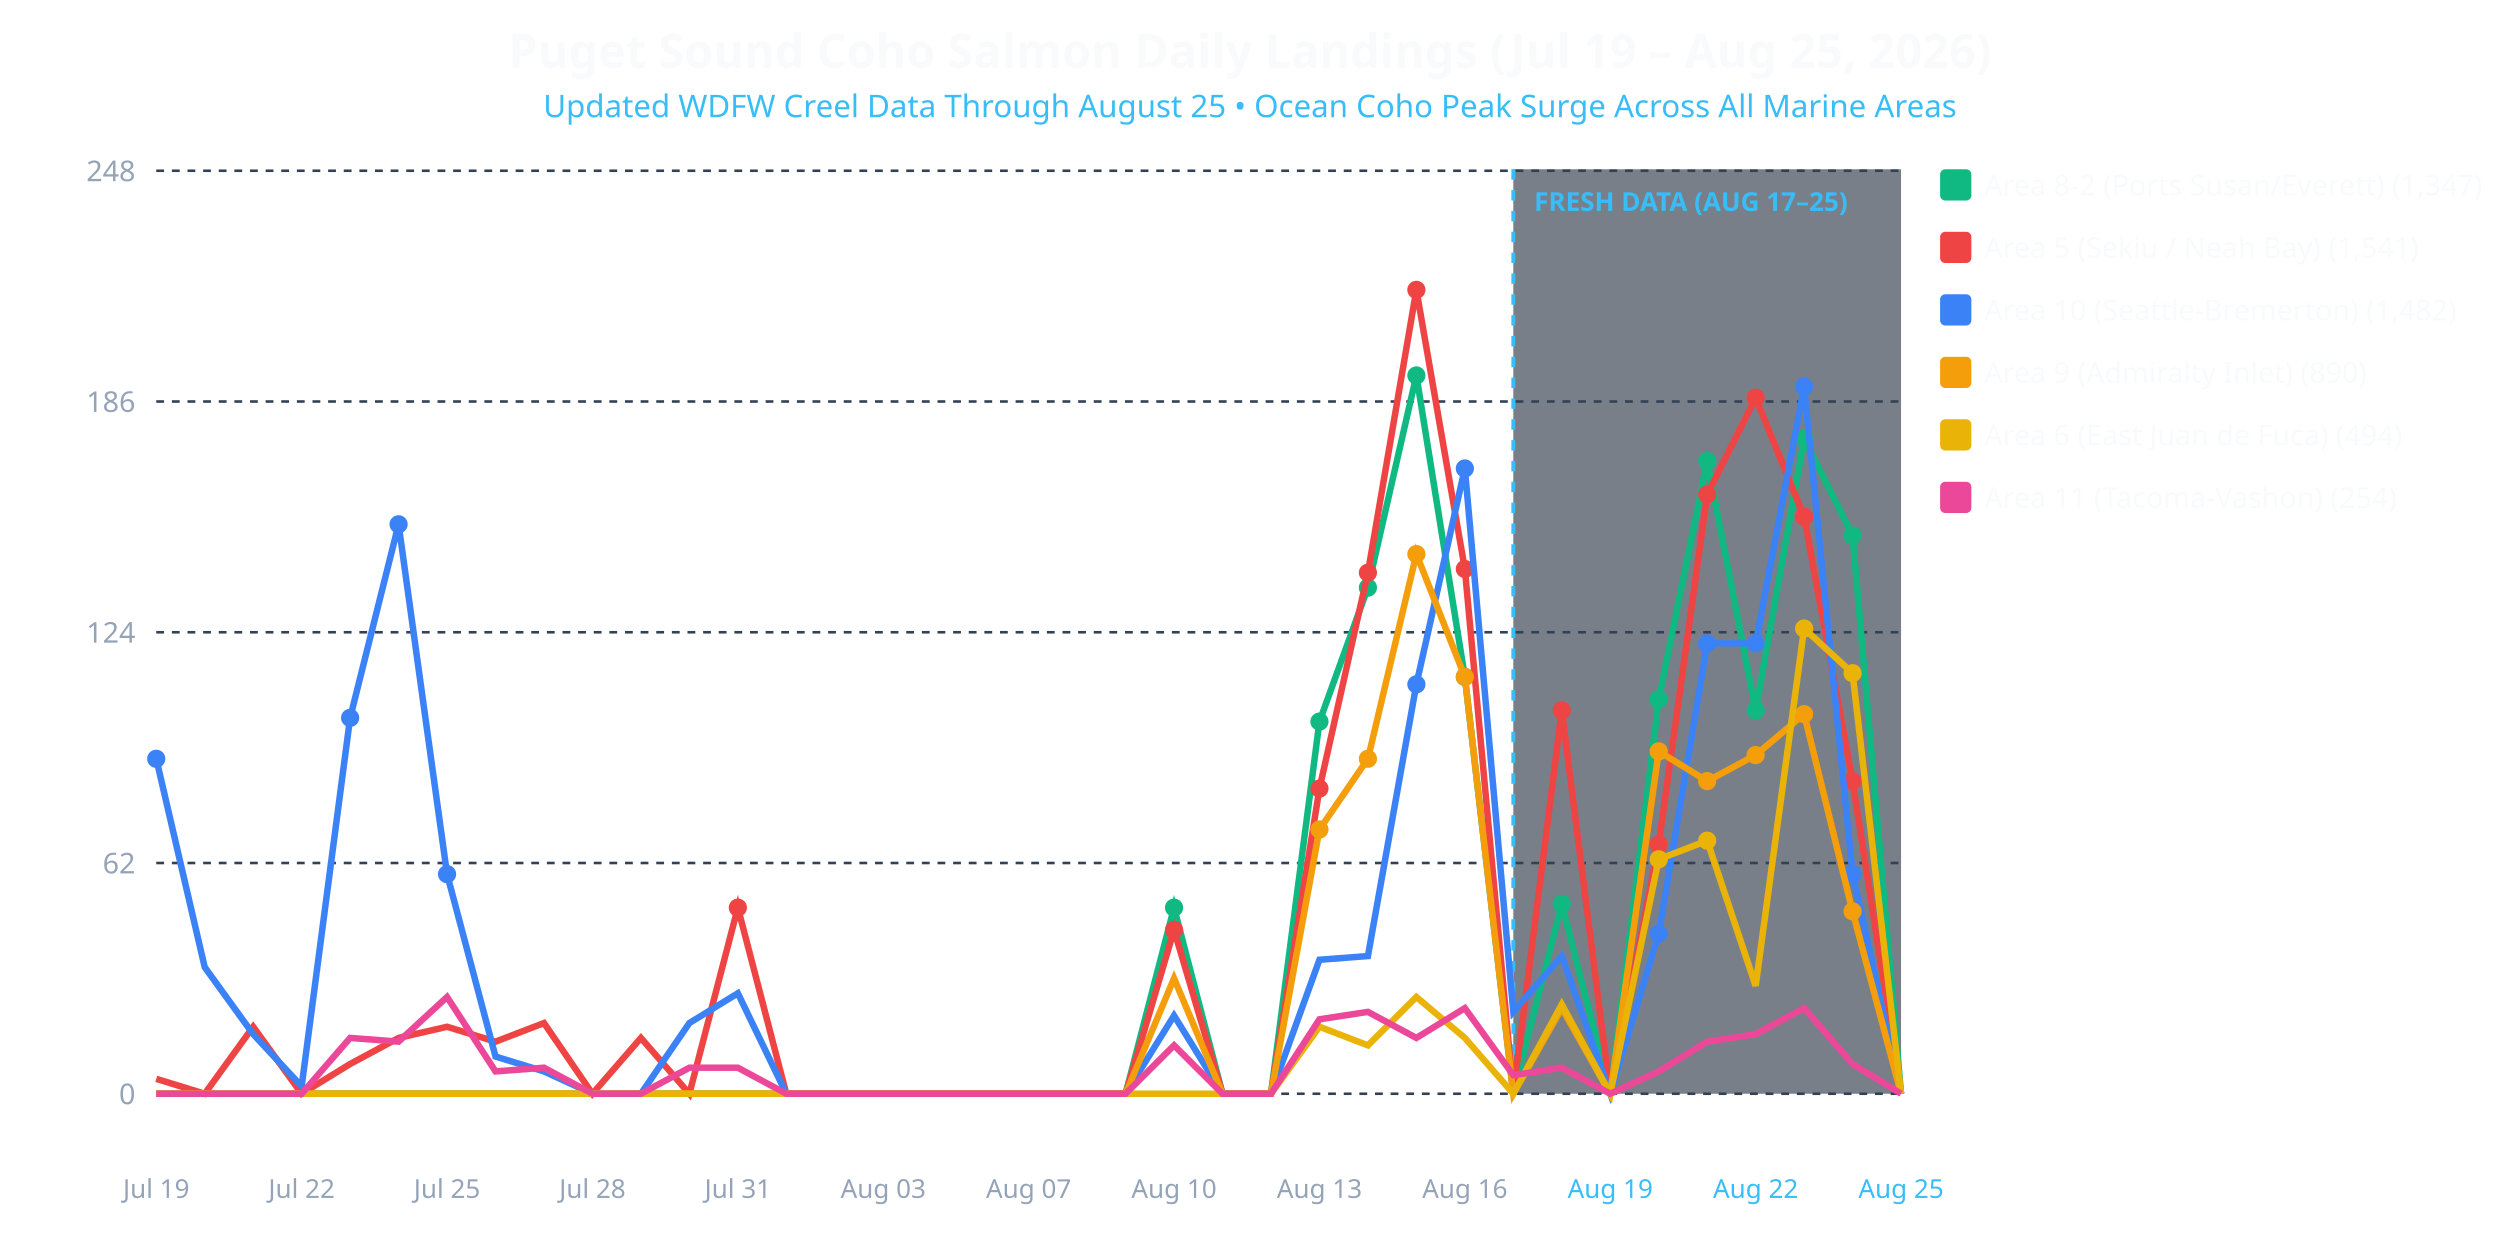
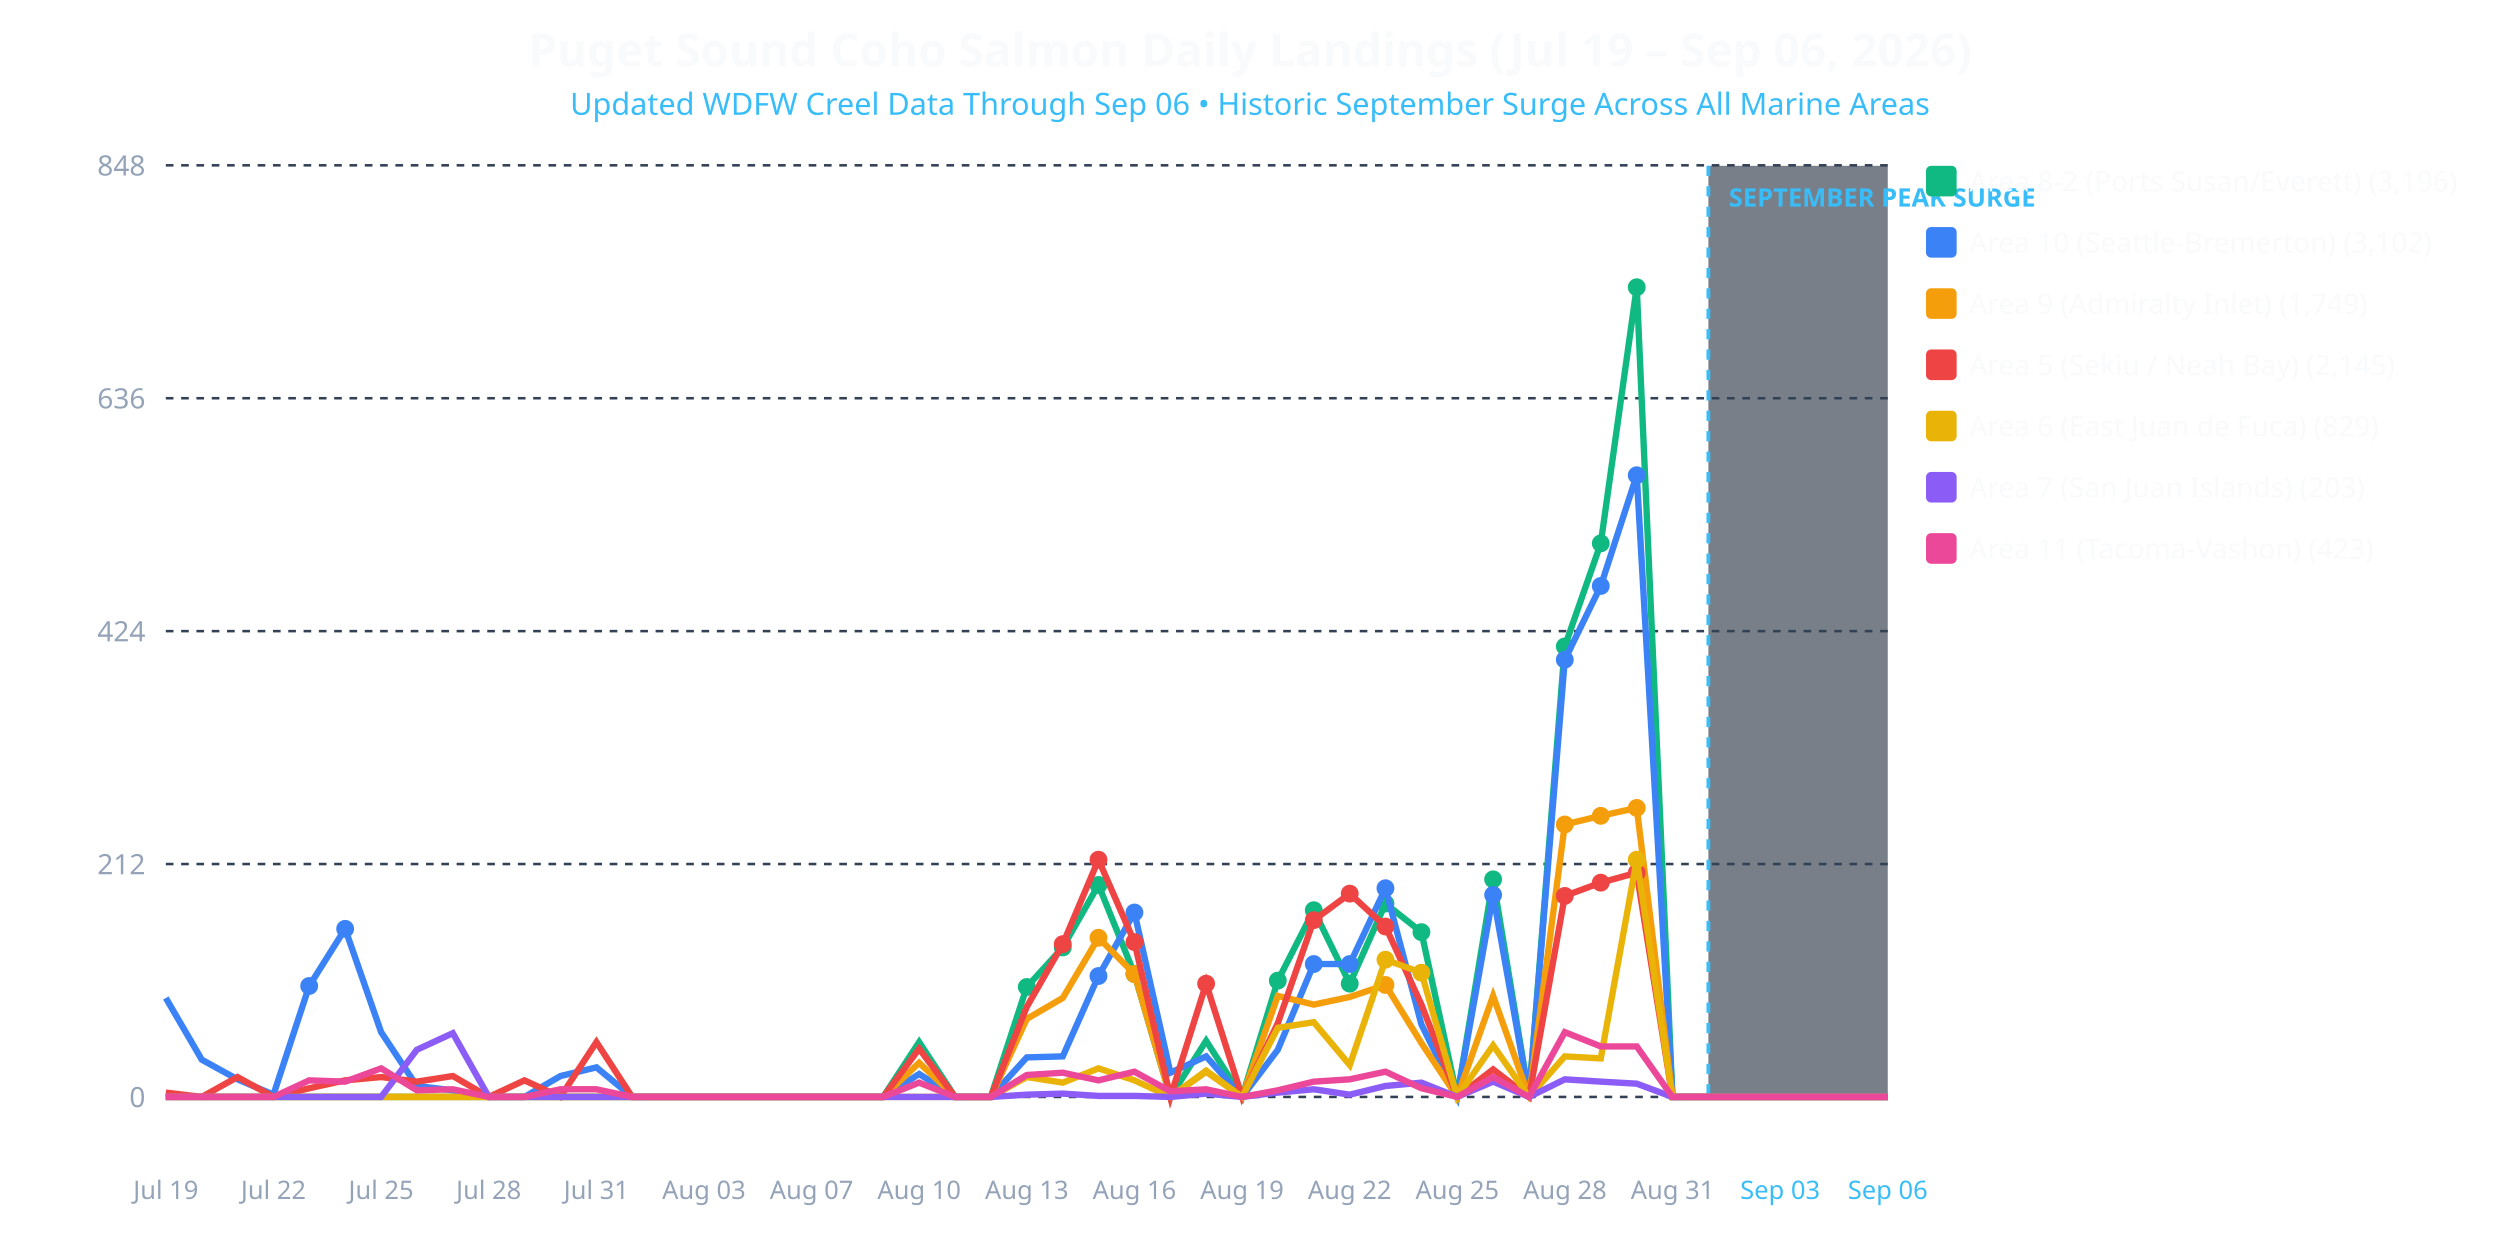
- <svg xmlns="http://www.w3.org/2000/svg" viewBox="0 0 960 480" width="100%" height="100%" style="background-color: #0f172a; font-family: system-ui, sans-serif;">
-   <text x="480.0" y="26" text-anchor="middle" fill="#f8fafc" font-size="18" font-weight="bold">Puget Sound Coho Salmon Daily Landings (Jul 19 – Aug 25, 2026)</text>
-   <text x="480.0" y="45" text-anchor="middle" fill="#38bdf8" font-size="12">Updated WDFW Creel Data Through August 25 • Ocean Coho Peak Surge Across All Marine Areas</text>
-   <rect x="581.111" y="65" width="148.889" height="355" fill="#1e293b" opacity="0.6" />
-   <line x1="581.111" y1="65" x2="581.111" y2="420" stroke="#38bdf8" stroke-width="1.5" stroke-dasharray="4,4" />
-   <text x="589.111" y="81" fill="#38bdf8" font-size="10" font-weight="bold">FRESH DATA (AUG 17–25)</text>
-   <line x1="60" y1="420.0" x2="730" y2="420.0" stroke="#334155" stroke-dasharray="3,3" />
-   <text x="52" y="424.0" text-anchor="end" fill="#94a3b8" font-size="11">0</text>
-   <line x1="60" y1="331.393" x2="730" y2="331.393" stroke="#334155" stroke-dasharray="3,3" />
-   <text x="52" y="335.393" text-anchor="end" fill="#94a3b8" font-size="11">62</text>
-   <line x1="60" y1="242.786" x2="730" y2="242.786" stroke="#334155" stroke-dasharray="3,3" />
-   <text x="52" y="246.786" text-anchor="end" fill="#94a3b8" font-size="11">124</text>
-   <line x1="60" y1="154.179" x2="730" y2="154.179" stroke="#334155" stroke-dasharray="3,3" />
-   <text x="52" y="158.179" text-anchor="end" fill="#94a3b8" font-size="11">186</text>
-   <line x1="60" y1="65.572" x2="730" y2="65.572" stroke="#334155" stroke-dasharray="3,3" />
-   <text x="52" y="69.572" text-anchor="end" fill="#94a3b8" font-size="11">248</text>
-   <text x="60.0" y="460" text-anchor="middle" fill="#94a3b8" font-size="10">Jul 19</text>
-   <text x="115.833" y="460" text-anchor="middle" fill="#94a3b8" font-size="10">Jul 22</text>
-   <text x="171.667" y="460" text-anchor="middle" fill="#94a3b8" font-size="10">Jul 25</text>
-   <text x="227.5" y="460" text-anchor="middle" fill="#94a3b8" font-size="10">Jul 28</text>
-   <text x="283.333" y="460" text-anchor="middle" fill="#94a3b8" font-size="10">Jul 31</text>
-   <text x="339.167" y="460" text-anchor="middle" fill="#94a3b8" font-size="10">Aug 03</text>
-   <text x="395.0" y="460" text-anchor="middle" fill="#94a3b8" font-size="10">Aug 07</text>
-   <text x="450.833" y="460" text-anchor="middle" fill="#94a3b8" font-size="10">Aug 10</text>
-   <text x="506.667" y="460" text-anchor="middle" fill="#94a3b8" font-size="10">Aug 13</text>
-   <text x="562.5" y="460" text-anchor="middle" fill="#94a3b8" font-size="10">Aug 16</text>
-   <text x="618.333" y="460" text-anchor="middle" fill="#38bdf8" font-size="10">Aug 19</text>
-   <text x="674.167" y="460" text-anchor="middle" fill="#38bdf8" font-size="10">Aug 22</text>
-   <text x="730.0" y="460" text-anchor="middle" fill="#38bdf8" font-size="10">Aug 25</text>
-   <polyline fill="none" stroke="#10b981" stroke-width="2.5" points="60.0,420.0 78.611,420.0 97.222,420.0 115.833,420.0 134.444,420.0 153.056,420.0 171.667,420.0 190.278,420.0 208.889,420.0 227.5,420.0 246.111,420.0 264.722,420.0 283.333,420.0 301.944,420.0 320.556,420.0 339.167,420.0 357.778,420.0 376.389,420.0 395.0,420.0 413.611,420.0 432.222,420.0 450.833,348.543 469.444,420.0 488.056,420.0 506.667,277.085 525.278,225.636 543.889,144.175 562.5,259.936 581.111,420.0 599.722,347.114 618.333,420.0 636.944,268.51 655.556,177.045 674.167,272.798 692.778,168.47 711.389,205.628 730.0,420.0" />
-   <circle cx="450.833" cy="348.543" r="3.5" fill="#10b981" />
-   <circle cx="506.667" cy="277.085" r="3.5" fill="#10b981" />
-   <circle cx="525.278" cy="225.636" r="3.5" fill="#10b981" />
-   <circle cx="543.889" cy="144.175" r="3.5" fill="#10b981" />
-   <circle cx="562.5" cy="259.936" r="3.5" fill="#10b981" />
-   <circle cx="599.722" cy="347.114" r="3.5" fill="#10b981" />
-   <circle cx="636.944" cy="268.51" r="3.5" fill="#10b981" />
-   <circle cx="655.556" cy="177.045" r="3.5" fill="#10b981" />
-   <circle cx="674.167" cy="272.798" r="3.5" fill="#10b981" />
-   <circle cx="692.778" cy="168.47" r="3.5" fill="#10b981" />
-   <circle cx="711.389" cy="205.628" r="3.5" fill="#10b981" />
-   <polyline fill="none" stroke="#ef4444" stroke-width="2.5" points="60.0,414.283 78.611,420.0 97.222,394.275 115.833,420.0 134.444,408.567 153.056,398.563 171.667,394.275 190.278,399.992 208.889,392.846 227.5,420.0 246.111,398.563 264.722,420.0 283.333,348.543 301.944,420.0 320.556,420.0 339.167,420.0 357.778,420.0 376.389,420.0 395.0,420.0 413.611,420.0 432.222,420.0 450.833,357.118 469.444,420.0 488.056,420.0 506.667,302.81 525.278,219.919 543.889,111.304 562.5,218.49 581.111,420.0 599.722,272.798 618.333,420.0 636.944,324.247 655.556,189.907 674.167,152.75 692.778,198.482 711.389,299.952 730.0,420.0" />
-   <circle cx="283.333" cy="348.543" r="3.5" fill="#ef4444" />
-   <circle cx="450.833" cy="357.118" r="3.5" fill="#ef4444" />
-   <circle cx="506.667" cy="302.81" r="3.5" fill="#ef4444" />
-   <circle cx="525.278" cy="219.919" r="3.5" fill="#ef4444" />
-   <circle cx="543.889" cy="111.304" r="3.5" fill="#ef4444" />
-   <circle cx="562.5" cy="218.49" r="3.5" fill="#ef4444" />
-   <circle cx="599.722" cy="272.798" r="3.5" fill="#ef4444" />
-   <circle cx="636.944" cy="324.247" r="3.5" fill="#ef4444" />
-   <circle cx="655.556" cy="189.907" r="3.5" fill="#ef4444" />
-   <circle cx="674.167" cy="152.75" r="3.5" fill="#ef4444" />
-   <circle cx="692.778" cy="198.482" r="3.5" fill="#ef4444" />
-   <circle cx="711.389" cy="299.952" r="3.5" fill="#ef4444" />
-   <polyline fill="none" stroke="#3b82f6" stroke-width="2.5" points="60.0,291.377 78.611,371.409 97.222,397.134 115.833,417.142 134.444,275.656 153.056,201.341 171.667,335.68 190.278,405.709 208.889,411.425 227.5,420.0 246.111,420.0 264.722,392.846 283.333,381.413 301.944,420.0 320.556,420.0 339.167,420.0 357.778,420.0 376.389,420.0 395.0,420.0 413.611,420.0 432.222,420.0 450.833,389.988 469.444,420.0 488.056,420.0 506.667,368.551 525.278,367.122 543.889,262.794 562.5,179.903 581.111,388.559 599.722,367.122 618.333,420.0 636.944,358.547 655.556,247.073 674.167,247.073 692.778,148.462 711.389,335.68 730.0,420.0" />
-   <circle cx="60.0" cy="291.377" r="3.5" fill="#3b82f6" />
-   <circle cx="134.444" cy="275.656" r="3.5" fill="#3b82f6" />
-   <circle cx="153.056" cy="201.341" r="3.5" fill="#3b82f6" />
-   <circle cx="171.667" cy="335.68" r="3.5" fill="#3b82f6" />
-   <circle cx="543.889" cy="262.794" r="3.5" fill="#3b82f6" />
-   <circle cx="562.5" cy="179.903" r="3.5" fill="#3b82f6" />
-   <circle cx="636.944" cy="358.547" r="3.5" fill="#3b82f6" />
-   <circle cx="655.556" cy="247.073" r="3.5" fill="#3b82f6" />
-   <circle cx="674.167" cy="247.073" r="3.5" fill="#3b82f6" />
-   <circle cx="692.778" cy="148.462" r="3.5" fill="#3b82f6" />
-   <circle cx="711.389" cy="335.68" r="3.5" fill="#3b82f6" />
-   <polyline fill="none" stroke="#f59e0b" stroke-width="2.5" points="60.0,420.0 78.611,420.0 97.222,420.0 115.833,420.0 134.444,420.0 153.056,420.0 171.667,420.0 190.278,420.0 208.889,420.0 227.5,420.0 246.111,420.0 264.722,420.0 283.333,420.0 301.944,420.0 320.556,420.0 339.167,420.0 357.778,420.0 376.389,420.0 395.0,420.0 413.611,420.0 432.222,420.0 450.833,375.696 469.444,420.0 488.056,420.0 506.667,318.531 525.278,291.377 543.889,212.774 562.5,259.936 581.111,420.0 599.722,387.13 618.333,420.0 636.944,288.519 655.556,299.952 674.167,289.948 692.778,274.227 711.389,349.972 730.0,420.0" />
-   <circle cx="506.667" cy="318.531" r="3.5" fill="#f59e0b" />
-   <circle cx="525.278" cy="291.377" r="3.5" fill="#f59e0b" />
-   <circle cx="543.889" cy="212.774" r="3.5" fill="#f59e0b" />
-   <circle cx="562.5" cy="259.936" r="3.5" fill="#f59e0b" />
-   <circle cx="636.944" cy="288.519" r="3.5" fill="#f59e0b" />
-   <circle cx="655.556" cy="299.952" r="3.5" fill="#f59e0b" />
-   <circle cx="674.167" cy="289.948" r="3.5" fill="#f59e0b" />
-   <circle cx="692.778" cy="274.227" r="3.5" fill="#f59e0b" />
-   <circle cx="711.389" cy="349.972" r="3.5" fill="#f59e0b" />
-   <polyline fill="none" stroke="#eab308" stroke-width="2.5" points="60.0,420.0 78.611,420.0 97.222,420.0 115.833,420.0 134.444,420.0 153.056,420.0 171.667,420.0 190.278,420.0 208.889,420.0 227.5,420.0 246.111,420.0 264.722,420.0 283.333,420.0 301.944,420.0 320.556,420.0 339.167,420.0 357.778,420.0 376.389,420.0 395.0,420.0 413.611,420.0 432.222,420.0 450.833,420.0 469.444,420.0 488.056,420.0 506.667,394.275 525.278,401.421 543.889,382.842 562.5,398.563 581.111,420.0 599.722,385.7 618.333,420.0 636.944,329.964 655.556,322.818 674.167,378.555 692.778,241.357 711.389,258.506 730.0,420.0" />
-   <circle cx="636.944" cy="329.964" r="3.5" fill="#eab308" />
-   <circle cx="655.556" cy="322.818" r="3.5" fill="#eab308" />
-   <circle cx="692.778" cy="241.357" r="3.5" fill="#eab308" />
-   <circle cx="711.389" cy="258.506" r="3.5" fill="#eab308" />
-   <polyline fill="none" stroke="#ec4899" stroke-width="2.5" points="60.0,420.0 78.611,420.0 97.222,420.0 115.833,420.0 134.444,398.563 153.056,399.992 171.667,382.842 190.278,411.425 208.889,409.996 227.5,420.0 246.111,420.0 264.722,409.996 283.333,409.996 301.944,420.0 320.556,420.0 339.167,420.0 357.778,420.0 376.389,420.0 395.0,420.0 413.611,420.0 432.222,420.0 450.833,401.421 469.444,420.0 488.056,420.0 506.667,391.417 525.278,388.559 543.889,398.563 562.5,387.13 581.111,412.854 599.722,409.996 618.333,420.0 636.944,411.425 655.556,399.992 674.167,397.134 692.778,387.13 711.389,408.567 730.0,420.0" />
-   <rect x="745" y="65" width="12" height="12" fill="#10b981" rx="2" />
-   <text x="762" y="75" fill="#f8fafc" font-size="11">Area 8-2 (Ports Susan/Everett) (1,347)</text>
-   <rect x="745" y="89" width="12" height="12" fill="#ef4444" rx="2" />
-   <text x="762" y="99" fill="#f8fafc" font-size="11">Area 5 (Sekiu / Neah Bay) (1,541)</text>
-   <rect x="745" y="113" width="12" height="12" fill="#3b82f6" rx="2" />
-   <text x="762" y="123" fill="#f8fafc" font-size="11">Area 10 (Seattle-Bremerton) (1,482)</text>
-   <rect x="745" y="137" width="12" height="12" fill="#f59e0b" rx="2" />
-   <text x="762" y="147" fill="#f8fafc" font-size="11">Area 9 (Admiralty Inlet) (890)</text>
-   <rect x="745" y="161" width="12" height="12" fill="#eab308" rx="2" />
-   <text x="762" y="171" fill="#f8fafc" font-size="11">Area 6 (East Juan de Fuca) (494)</text>
-   <rect x="745" y="185" width="12" height="12" fill="#ec4899" rx="2" />
-   <text x="762" y="195" fill="#f8fafc" font-size="11">Area 11 (Tacoma-Vashon) (254)</text>
+ <svg xmlns="http://www.w3.org/2000/svg" viewBox="0 0 980 490" width="100%" height="100%" style="background-color: #0f172a; font-family: system-ui, sans-serif;">
+   <text x="490.0" y="26" text-anchor="middle" fill="#f8fafc" font-size="18" font-weight="bold">Puget Sound Coho Salmon Daily Landings (Jul 19 – Sep 06, 2026)</text>
+   <text x="490.0" y="45" text-anchor="middle" fill="#38bdf8" font-size="12">Updated WDFW Creel Data Through Sep 06 • Historic September Surge Across All Marine Areas</text>
+   <rect x="669.688" y="65" width="70.312" height="365" fill="#1e293b" opacity="0.6" />
+   <line x1="669.688" y1="65" x2="669.688" y2="430" stroke="#38bdf8" stroke-width="1.5" stroke-dasharray="4,4" />
+   <text x="677.688" y="81" fill="#38bdf8" font-size="10" font-weight="bold">SEPTEMBER PEAK SURGE</text>
+   <line x1="65" y1="430.0" x2="740" y2="430.0" stroke="#334155" stroke-dasharray="3,3" />
+   <text x="57" y="434.0" text-anchor="end" fill="#94a3b8" font-size="11">0</text>
+   <line x1="65" y1="338.702" x2="740" y2="338.702" stroke="#334155" stroke-dasharray="3,3" />
+   <text x="57" y="342.702" text-anchor="end" fill="#94a3b8" font-size="11">212</text>
+   <line x1="65" y1="247.403" x2="740" y2="247.403" stroke="#334155" stroke-dasharray="3,3" />
+   <text x="57" y="251.403" text-anchor="end" fill="#94a3b8" font-size="11">424</text>
+   <line x1="65" y1="156.105" x2="740" y2="156.105" stroke="#334155" stroke-dasharray="3,3" />
+   <text x="57" y="160.105" text-anchor="end" fill="#94a3b8" font-size="11">636</text>
+   <line x1="65" y1="64.806" x2="740" y2="64.806" stroke="#334155" stroke-dasharray="3,3" />
+   <text x="57" y="68.806" text-anchor="end" fill="#94a3b8" font-size="11">848</text>
+   <text x="65.0" y="470" text-anchor="middle" fill="#94a3b8" font-size="10">Jul 19</text>
+   <text x="107.188" y="470" text-anchor="middle" fill="#94a3b8" font-size="10">Jul 22</text>
+   <text x="149.375" y="470" text-anchor="middle" fill="#94a3b8" font-size="10">Jul 25</text>
+   <text x="191.562" y="470" text-anchor="middle" fill="#94a3b8" font-size="10">Jul 28</text>
+   <text x="233.75" y="470" text-anchor="middle" fill="#94a3b8" font-size="10">Jul 31</text>
+   <text x="275.938" y="470" text-anchor="middle" fill="#94a3b8" font-size="10">Aug 03</text>
+   <text x="318.125" y="470" text-anchor="middle" fill="#94a3b8" font-size="10">Aug 07</text>
+   <text x="360.312" y="470" text-anchor="middle" fill="#94a3b8" font-size="10">Aug 10</text>
+   <text x="402.5" y="470" text-anchor="middle" fill="#94a3b8" font-size="10">Aug 13</text>
+   <text x="444.688" y="470" text-anchor="middle" fill="#94a3b8" font-size="10">Aug 16</text>
+   <text x="486.875" y="470" text-anchor="middle" fill="#94a3b8" font-size="10">Aug 19</text>
+   <text x="529.062" y="470" text-anchor="middle" fill="#94a3b8" font-size="10">Aug 22</text>
+   <text x="571.25" y="470" text-anchor="middle" fill="#94a3b8" font-size="10">Aug 25</text>
+   <text x="613.438" y="470" text-anchor="middle" fill="#94a3b8" font-size="10">Aug 28</text>
+   <text x="655.625" y="470" text-anchor="middle" fill="#94a3b8" font-size="10">Aug 31</text>
+   <text x="697.812" y="470" text-anchor="middle" fill="#38bdf8" font-size="10">Sep 03</text>
+   <text x="740.0" y="470" text-anchor="middle" fill="#38bdf8" font-size="10">Sep 06</text>
+   <polyline fill="none" stroke="#10b981" stroke-width="2.5" points="65.0,430.0 79.1,430.0 93.1,430.0 107.2,430.0 121.2,430.0 135.3,430.0 149.4,430.0 163.4,430.0 177.5,430.0 191.6,430.0 205.6,430.0 219.7,430.0 233.8,430.0 247.8,430.0 261.9,430.0 275.9,430.0 290.0,430.0 304.1,430.0 318.1,430.0 332.2,430.0 346.2,430.0 360.3,408.5 374.4,430.0 388.4,430.0 402.5,386.9 416.6,371.4 430.6,346.9 444.7,381.8 458.8,430.0 472.8,408.0 486.9,430.0 500.9,384.4 515.0,356.8 529.1,385.6 543.1,354.2 557.2,365.4 571.2,430.0 585.3,344.7 599.4,430.0 613.4,253.4 627.5,213.0 641.6,112.6 655.6,430.0 669.7,430.0 683.8,430.0 697.8,430.0 711.9,430.0 725.9,430.0 740.0,430.0" />
+   <circle cx="402.5" cy="386.9" r="3.5" fill="#10b981" />
+   <circle cx="416.6" cy="371.4" r="3.5" fill="#10b981" />
+   <circle cx="430.6" cy="346.9" r="3.5" fill="#10b981" />
+   <circle cx="444.7" cy="381.8" r="3.5" fill="#10b981" />
+   <circle cx="500.9" cy="384.4" r="3.5" fill="#10b981" />
+   <circle cx="515.0" cy="356.8" r="3.5" fill="#10b981" />
+   <circle cx="529.1" cy="385.6" r="3.5" fill="#10b981" />
+   <circle cx="543.1" cy="354.2" r="3.5" fill="#10b981" />
+   <circle cx="557.2" cy="365.4" r="3.5" fill="#10b981" />
+   <circle cx="585.3" cy="344.7" r="3.5" fill="#10b981" />
+   <circle cx="613.4" cy="253.4" r="3.5" fill="#10b981" />
+   <circle cx="627.5" cy="213.0" r="3.5" fill="#10b981" />
+   <circle cx="641.6" cy="112.6" r="3.5" fill="#10b981" />
+   <polyline fill="none" stroke="#3b82f6" stroke-width="2.5" points="65.0,391.2 79.1,415.4 93.1,423.1 107.2,429.1 121.2,386.5 135.3,364.1 149.4,404.6 163.4,425.7 177.5,427.4 191.6,430.0 205.6,430.0 219.7,421.8 233.8,418.4 247.8,430.0 261.9,430.0 275.9,430.0 290.0,430.0 304.1,430.0 318.1,430.0 332.2,430.0 346.2,430.0 360.3,421.0 374.4,430.0 388.4,430.0 402.5,414.5 416.6,414.1 430.6,382.6 444.7,357.7 458.8,420.5 472.8,414.1 486.9,430.0 500.9,411.5 515.0,377.9 529.1,377.9 543.1,348.2 557.2,401.6 571.2,430.0 585.3,350.8 599.4,430.0 613.4,258.6 627.5,229.7 641.6,186.3 655.6,430.0 669.7,430.0 683.8,430.0 697.8,430.0 711.9,430.0 725.9,430.0 740.0,430.0" />
+   <circle cx="121.2" cy="386.5" r="3.5" fill="#3b82f6" />
+   <circle cx="135.3" cy="364.1" r="3.5" fill="#3b82f6" />
+   <circle cx="430.6" cy="382.6" r="3.5" fill="#3b82f6" />
+   <circle cx="444.7" cy="357.7" r="3.5" fill="#3b82f6" />
+   <circle cx="515.0" cy="377.9" r="3.5" fill="#3b82f6" />
+   <circle cx="529.1" cy="377.9" r="3.5" fill="#3b82f6" />
+   <circle cx="543.1" cy="348.2" r="3.5" fill="#3b82f6" />
+   <circle cx="585.3" cy="350.8" r="3.5" fill="#3b82f6" />
+   <circle cx="613.4" cy="258.6" r="3.5" fill="#3b82f6" />
+   <circle cx="627.5" cy="229.7" r="3.5" fill="#3b82f6" />
+   <circle cx="641.6" cy="186.3" r="3.5" fill="#3b82f6" />
+   <polyline fill="none" stroke="#f59e0b" stroke-width="2.5" points="65.0,430.0 79.1,430.0 93.1,430.0 107.2,430.0 121.2,430.0 135.3,430.0 149.4,430.0 163.4,430.0 177.5,430.0 191.6,430.0 205.6,430.0 219.7,430.0 233.8,430.0 247.8,430.0 261.9,430.0 275.9,430.0 290.0,430.0 304.1,430.0 318.1,430.0 332.2,430.0 346.2,430.0 360.3,416.6 374.4,430.0 388.4,430.0 402.5,399.4 416.6,391.2 430.6,367.6 444.7,381.8 458.8,430.0 472.8,420.1 486.9,430.0 500.9,390.4 515.0,393.8 529.1,390.8 543.1,386.1 557.2,408.9 571.2,430.0 585.3,390.4 599.4,430.0 613.4,323.2 627.5,319.8 641.6,316.7 655.6,430.0 669.7,430.0 683.8,430.0 697.8,430.0 711.9,430.0 725.9,430.0 740.0,430.0" />
+   <circle cx="430.6" cy="367.6" r="3.5" fill="#f59e0b" />
+   <circle cx="444.7" cy="381.8" r="3.5" fill="#f59e0b" />
+   <circle cx="543.1" cy="386.1" r="3.5" fill="#f59e0b" />
+   <circle cx="613.4" cy="323.2" r="3.5" fill="#f59e0b" />
+   <circle cx="627.5" cy="319.8" r="3.5" fill="#f59e0b" />
+   <circle cx="641.6" cy="316.7" r="3.5" fill="#f59e0b" />
+   <polyline fill="none" stroke="#ef4444" stroke-width="2.5" points="65.0,428.3 79.1,430.0 93.1,422.2 107.2,430.0 121.2,426.6 135.3,423.5 149.4,422.2 163.4,424.0 177.5,421.8 191.6,430.0 205.6,423.5 219.7,430.0 233.8,408.5 247.8,430.0 261.9,430.0 275.9,430.0 290.0,430.0 304.1,430.0 318.1,430.0 332.2,430.0 346.2,430.0 360.3,411.1 374.4,430.0 388.4,430.0 402.5,394.7 416.6,370.1 430.6,337.0 444.7,369.3 458.8,430.0 472.8,385.6 486.9,430.0 500.9,401.1 515.0,360.7 529.1,350.3 543.1,363.2 557.2,393.8 571.2,430.0 585.3,419.2 599.4,430.0 613.4,351.2 627.5,346.0 641.6,342.1 655.6,430.0 669.7,430.0 683.8,430.0 697.8,430.0 711.9,430.0 725.9,430.0 740.0,430.0" />
+   <circle cx="416.6" cy="370.1" r="3.5" fill="#ef4444" />
+   <circle cx="430.6" cy="337.0" r="3.5" fill="#ef4444" />
+   <circle cx="444.7" cy="369.3" r="3.5" fill="#ef4444" />
+   <circle cx="472.8" cy="385.6" r="3.5" fill="#ef4444" />
+   <circle cx="515.0" cy="360.7" r="3.5" fill="#ef4444" />
+   <circle cx="529.1" cy="350.3" r="3.5" fill="#ef4444" />
+   <circle cx="543.1" cy="363.2" r="3.5" fill="#ef4444" />
+   <circle cx="613.4" cy="351.2" r="3.5" fill="#ef4444" />
+   <circle cx="627.5" cy="346.0" r="3.5" fill="#ef4444" />
+   <circle cx="641.6" cy="342.1" r="3.5" fill="#ef4444" />
+   <polyline fill="none" stroke="#eab308" stroke-width="2.5" points="65.0,430.0 79.1,430.0 93.1,430.0 107.2,430.0 121.2,430.0 135.3,430.0 149.4,430.0 163.4,430.0 177.5,430.0 191.6,430.0 205.6,430.0 219.7,430.0 233.8,430.0 247.8,430.0 261.9,430.0 275.9,430.0 290.0,430.0 304.1,430.0 318.1,430.0 332.2,430.0 346.2,430.0 360.3,430.0 374.4,430.0 388.4,430.0 402.5,422.2 416.6,424.4 430.6,418.8 444.7,423.5 458.8,430.0 472.8,419.7 486.9,430.0 500.9,402.9 515.0,400.7 529.1,417.5 543.1,376.2 557.2,381.3 571.2,430.0 585.3,409.8 599.4,430.0 613.4,414.1 627.5,414.9 641.6,337.0 655.6,430.0 669.7,430.0 683.8,430.0 697.8,430.0 711.9,430.0 725.9,430.0 740.0,430.0" />
+   <circle cx="543.1" cy="376.2" r="3.5" fill="#eab308" />
+   <circle cx="557.2" cy="381.3" r="3.5" fill="#eab308" />
+   <circle cx="641.6" cy="337.0" r="3.5" fill="#eab308" />
+   <polyline fill="none" stroke="#8b5cf6" stroke-width="2.5" points="65.0,430.0 79.1,430.0 93.1,430.0 107.2,430.0 121.2,430.0 135.3,430.0 149.4,430.0 163.4,411.5 177.5,405.0 191.6,430.0 205.6,430.0 219.7,430.0 233.8,430.0 247.8,430.0 261.9,430.0 275.9,430.0 290.0,430.0 304.1,430.0 318.1,430.0 332.2,430.0 346.2,430.0 360.3,430.0 374.4,430.0 388.4,430.0 402.5,429.1 416.6,428.7 430.6,429.6 444.7,429.6 458.8,430.0 472.8,428.7 486.9,430.0 500.9,428.3 515.0,427.0 529.1,429.1 543.1,425.7 557.2,424.4 571.2,430.0 585.3,424.0 599.4,430.0 613.4,423.1 627.5,424.0 641.6,424.8 655.6,430.0 669.7,430.0 683.8,430.0 697.8,430.0 711.9,430.0 725.9,430.0 740.0,430.0" />
+   <polyline fill="none" stroke="#ec4899" stroke-width="2.5" points="65.0,430.0 79.1,430.0 93.1,430.0 107.2,430.0 121.2,423.5 135.3,424.0 149.4,418.8 163.4,427.4 177.5,427.0 191.6,430.0 205.6,430.0 219.7,427.0 233.8,427.0 247.8,430.0 261.9,430.0 275.9,430.0 290.0,430.0 304.1,430.0 318.1,430.0 332.2,430.0 346.2,430.0 360.3,424.4 374.4,430.0 388.4,430.0 402.5,421.4 416.6,420.5 430.6,423.5 444.7,420.1 458.8,427.8 472.8,427.0 486.9,430.0 500.9,427.4 515.0,424.0 529.1,423.1 543.1,420.1 557.2,426.6 571.2,430.0 585.3,422.2 599.4,430.0 613.4,404.6 627.5,410.2 641.6,410.2 655.6,430.0 669.7,430.0 683.8,430.0 697.8,430.0 711.9,430.0 725.9,430.0 740.0,430.0" />
+   <rect x="755" y="65" width="12" height="12" fill="#10b981" rx="2" />
+   <text x="772" y="75" fill="#f8fafc" font-size="11">Area 8-2 (Ports Susan/Everett) (3,196)</text>
+   <rect x="755" y="89" width="12" height="12" fill="#3b82f6" rx="2" />
+   <text x="772" y="99" fill="#f8fafc" font-size="11">Area 10 (Seattle-Bremerton) (3,102)</text>
+   <rect x="755" y="113" width="12" height="12" fill="#f59e0b" rx="2" />
+   <text x="772" y="123" fill="#f8fafc" font-size="11">Area 9 (Admiralty Inlet) (1,749)</text>
+   <rect x="755" y="137" width="12" height="12" fill="#ef4444" rx="2" />
+   <text x="772" y="147" fill="#f8fafc" font-size="11">Area 5 (Sekiu / Neah Bay) (2,145)</text>
+   <rect x="755" y="161" width="12" height="12" fill="#eab308" rx="2" />
+   <text x="772" y="171" fill="#f8fafc" font-size="11">Area 6 (East Juan de Fuca) (829)</text>
+   <rect x="755" y="185" width="12" height="12" fill="#8b5cf6" rx="2" />
+   <text x="772" y="195" fill="#f8fafc" font-size="11">Area 7 (San Juan Islands) (203)</text>
+   <rect x="755" y="209" width="12" height="12" fill="#ec4899" rx="2" />
+   <text x="772" y="219" fill="#f8fafc" font-size="11">Area 11 (Tacoma-Vashon) (423)</text>
</svg>
